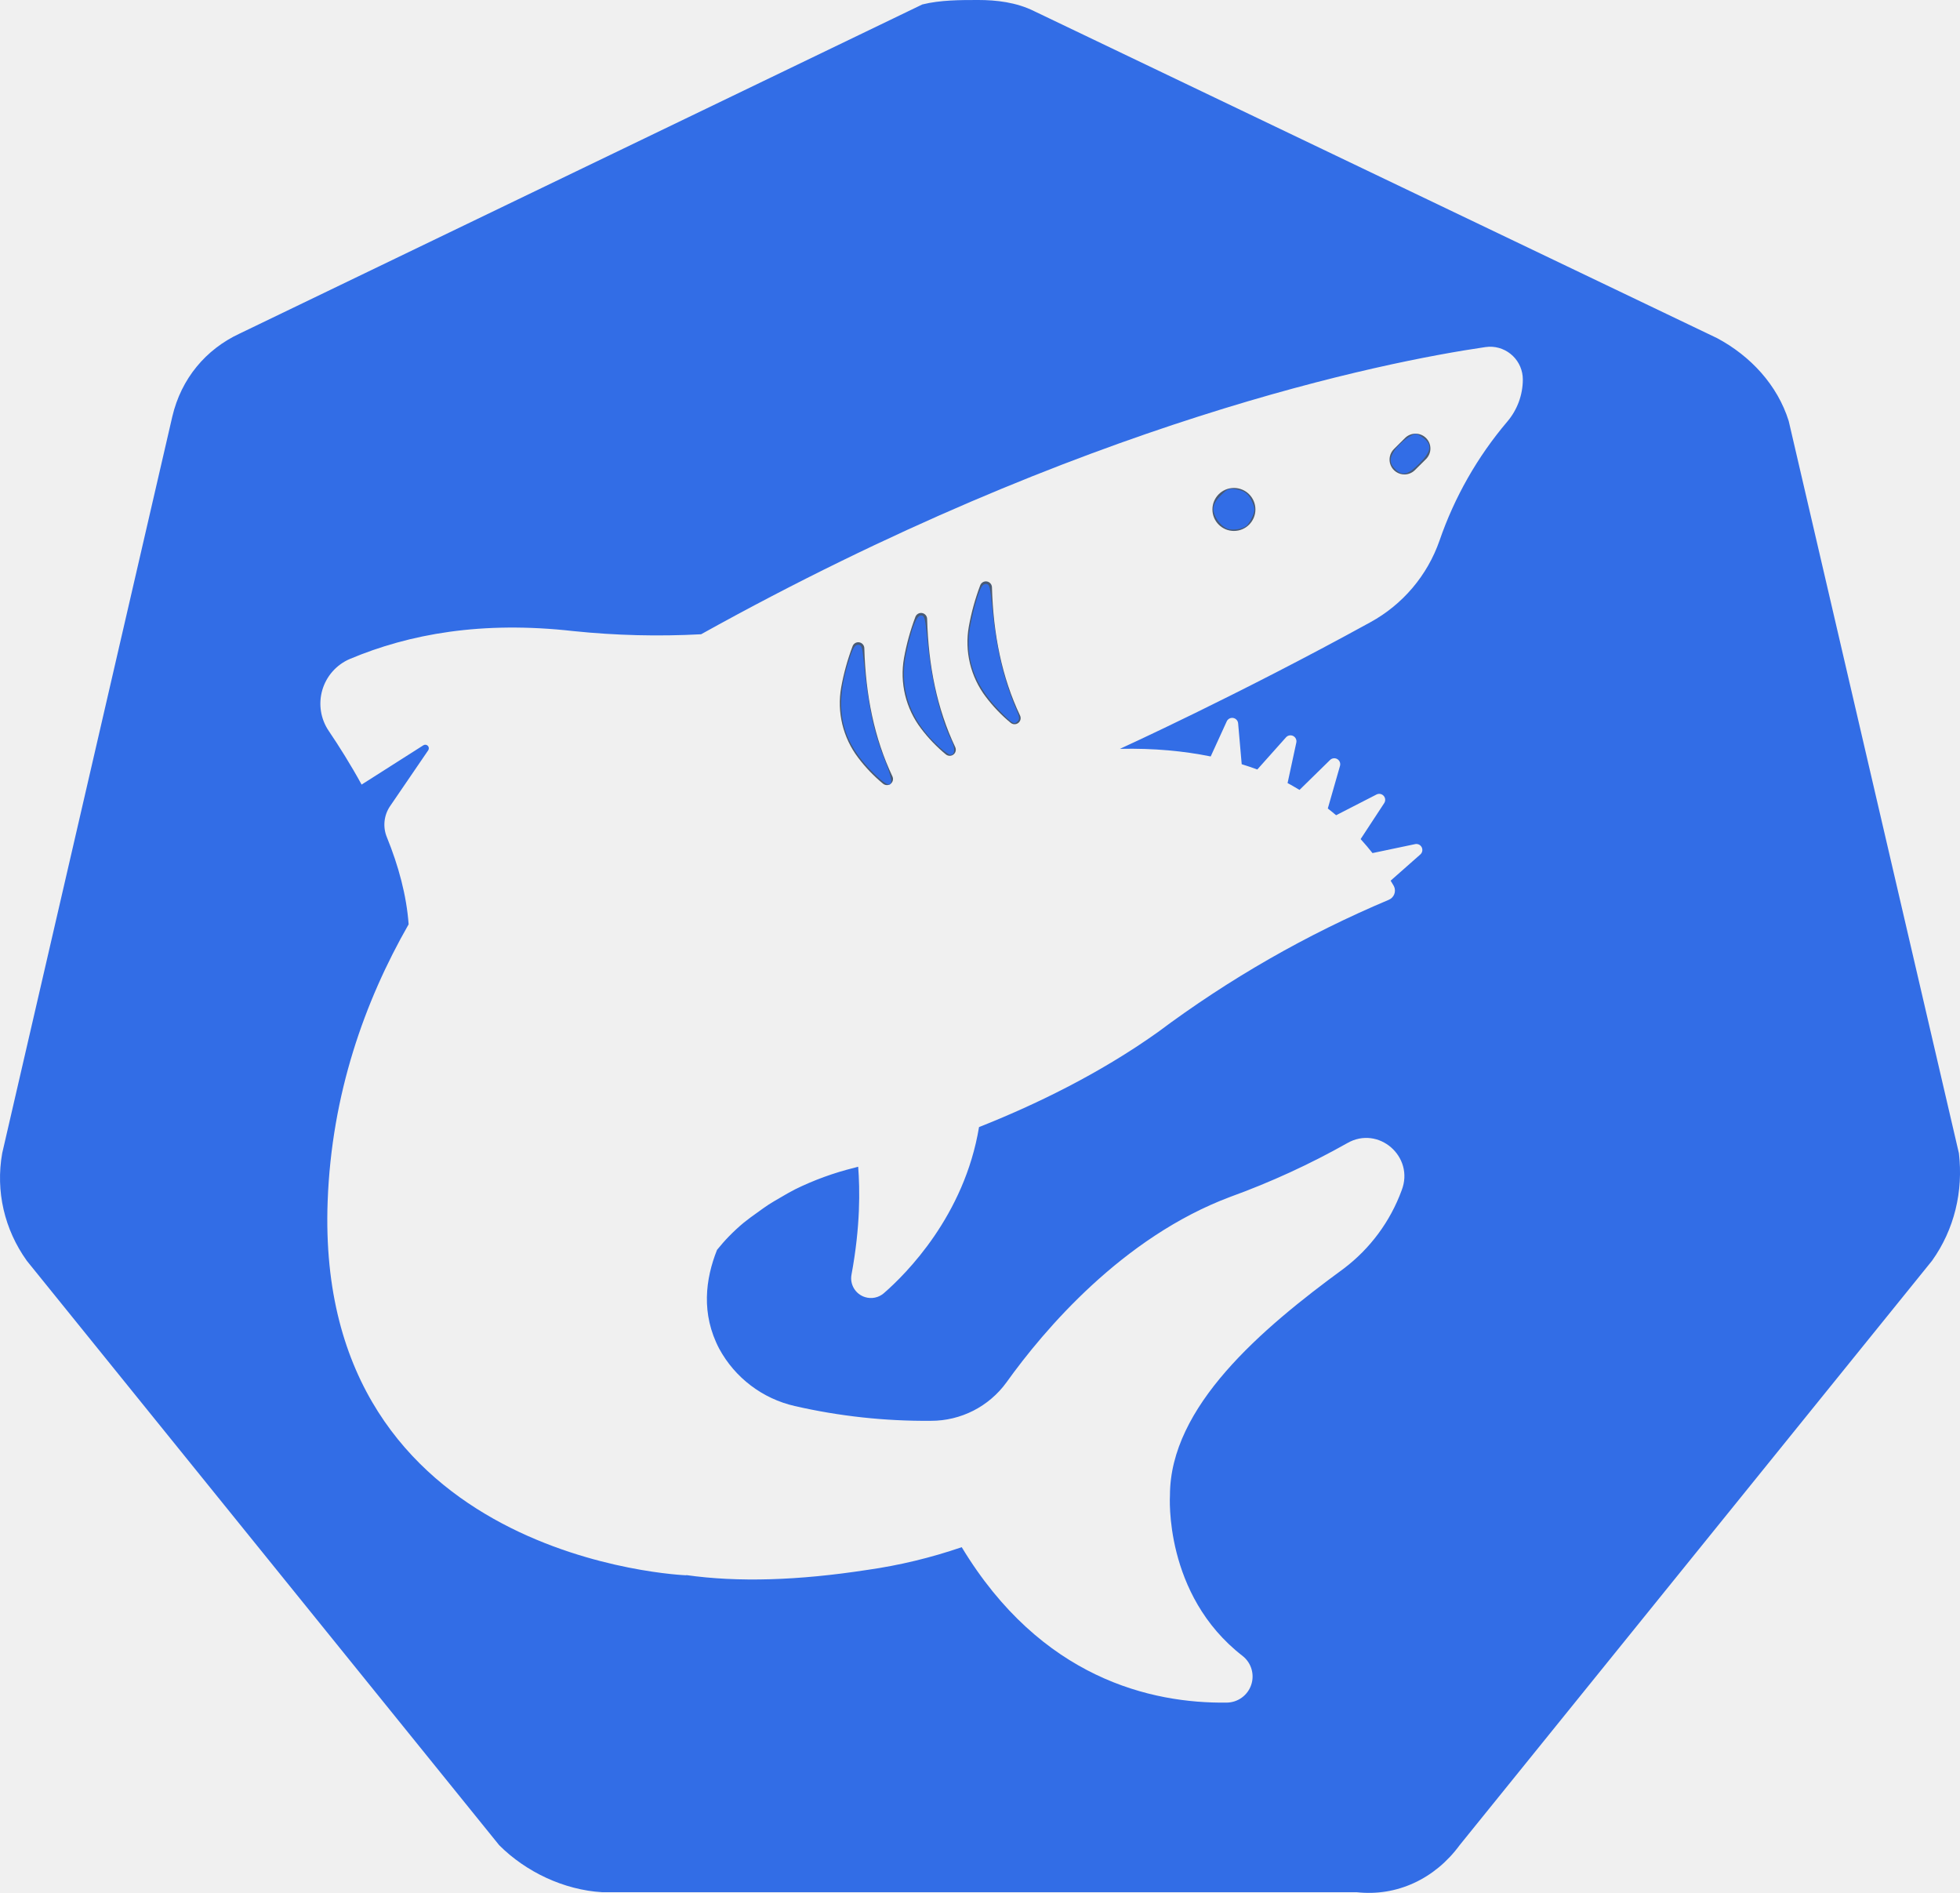
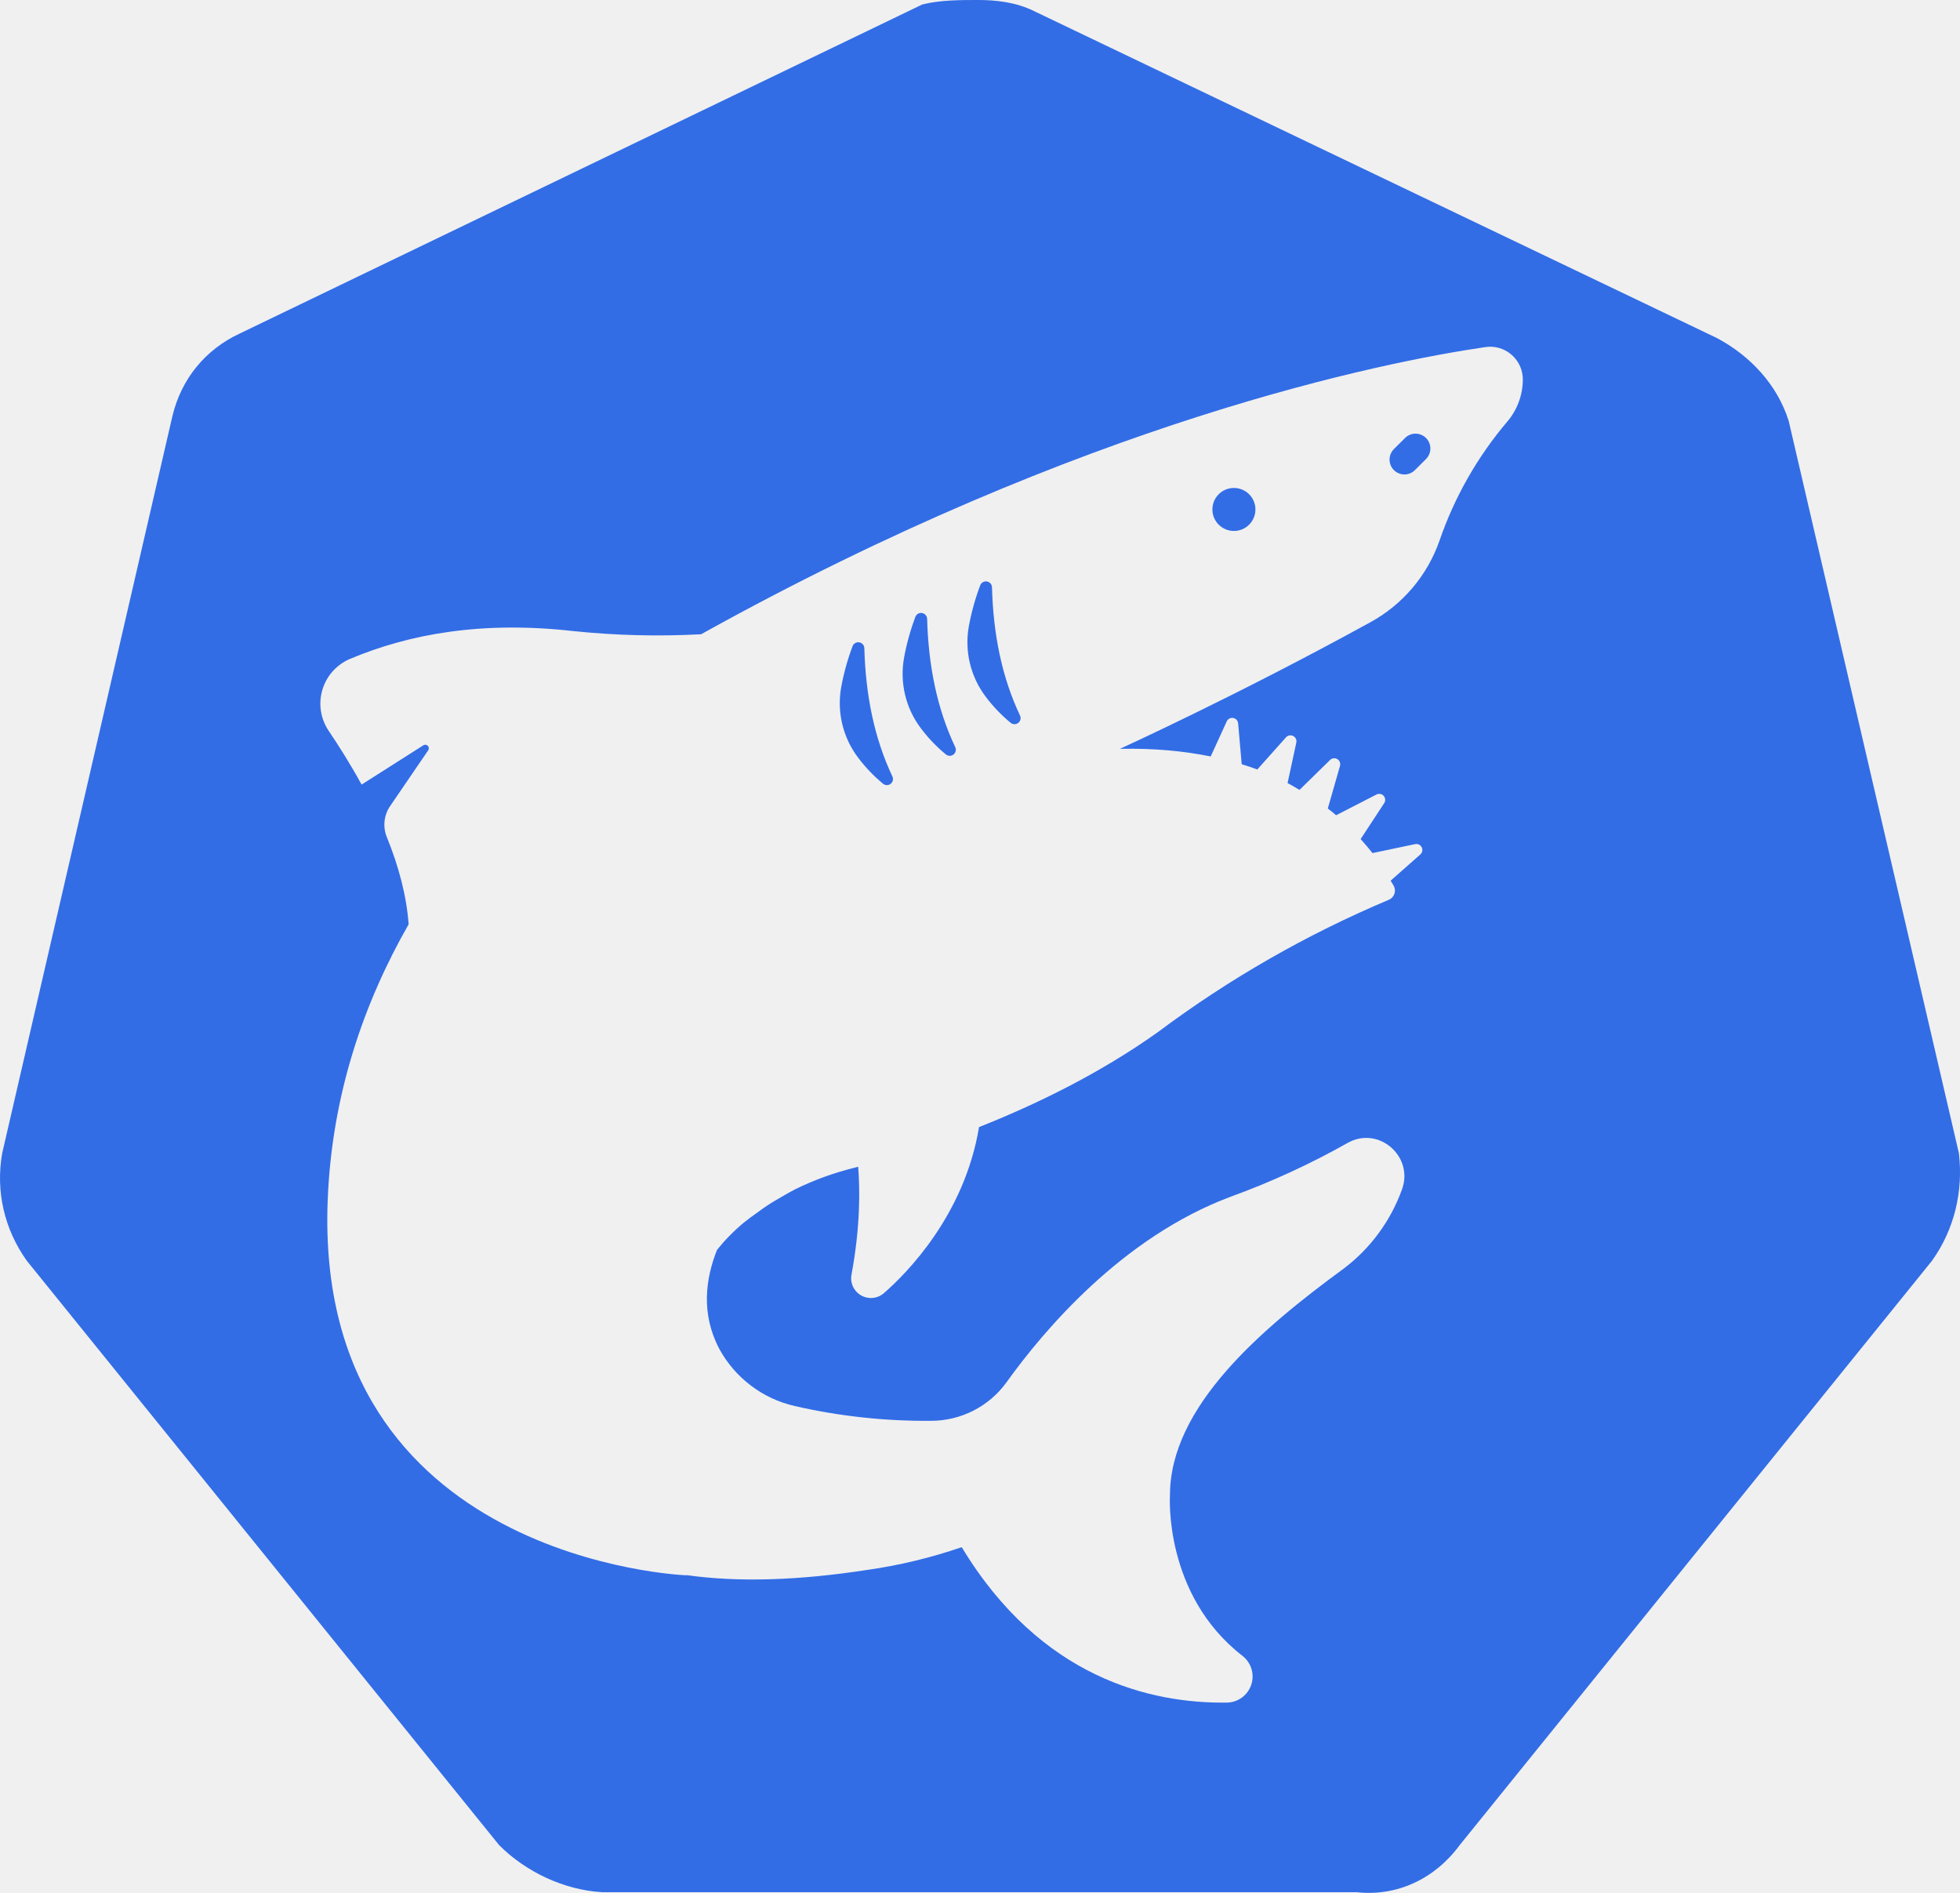
<svg xmlns="http://www.w3.org/2000/svg" version="1.1" id="Layer_1" x="0px" y="0px" viewBox="0 0 87.547 84.53" xml:space="preserve" width="87.547" height="84.53">
  <defs id="defs27" />
  <style type="text/css" id="style2">
	.st0{fill:#326DE6;}
	.st1{fill:#FFFFFF;}
	.st2{fill:#326DE5;}
</style>
  <g id="Layer_2" transform="translate(0.09743584)">
    <g id="Layer_1-2">
-       <path style="fill:#326de6" d="M 43.697 0 C 42.897 0 41.997 -0.001 41.197 0.199 L 10.697 14.9 C 9.197 15.6 8.097 16.9 7.697 18.6 L 0.098 51.5 C -0.202 53.2 0.197 54.901 1.197 56.301 L 22.297 82.4 C 23.497 83.6 25.196 84.4 26.896 84.5 L 60.598 84.5 C 62.398 84.7 64.097 83.9 65.197 82.4 L 86.297 56.301 C 87.297 54.901 87.698 53.2 87.498 51.5 L 79.896 18.801 C 79.396 17.201 78.197 15.9 76.697 15.1 L 46.197 0.5 C 45.397 0.1 44.497 0 43.697 0 z M 66.516 15.484 A 1.462 1.462 0 0 1 68.02 16.947 A 2.913 2.913 0 0 1 67.322 18.832 A 16.524 16.524 0 0 0 64.301 24.135 A 6.65 6.65 0 0 1 61.211 27.787 C 55.293 31.042 50.023 33.441 50.023 33.441 C 51.548 33.408 52.888 33.54 54.078 33.781 L 54.795 32.213 A 0.267 0.267 0 0 1 55.303 32.299 L 55.463 34.127 C 55.704 34.201 55.934 34.28 56.16 34.363 L 57.441 32.928 A 0.267 0.267 0 0 1 57.902 33.162 L 57.512 34.971 C 57.702 35.067 57.868 35.174 58.045 35.275 L 59.41 33.938 A 0.267 0.267 0 0 1 59.854 34.201 L 59.309 36.104 C 59.44 36.204 59.558 36.305 59.68 36.406 L 61.484 35.48 A 0.267 0.267 0 0 1 61.828 35.865 L 60.775 37.471 C 60.969 37.685 61.146 37.894 61.305 38.096 L 63.213 37.695 A 0.267 0.267 0 0 1 63.443 38.156 L 62.115 39.328 C 62.156 39.402 62.231 39.511 62.262 39.574 A 0.446 0.446 0 0 1 62.029 40.184 A 48.93 48.93 0 0 0 51.715 46.094 C 49.086 47.966 46.208 49.351 43.73 50.332 C 43.076 54.285 40.474 56.886 39.479 57.75 A 0.88 0.88 0 0 1 38.635 57.924 A 0.88 0.88 0 0 1 38.033 56.926 C 38.437 54.751 38.409 53.112 38.332 52.102 C 38.291 52.112 38.202 52.139 38.164 52.148 A 13.074 13.074 0 0 0 35.508 53.115 A 11.896 11.896 0 0 0 34.857 53.48 A 11.839 11.839 0 0 0 34.33 53.795 A 11.896 11.896 0 0 0 33.838 54.141 A 11.839 11.839 0 0 0 33.229 54.594 C 32.992 54.79 32.769 54.998 32.559 55.213 C 32.369 55.407 32.195 55.609 32.027 55.816 C 31.509 57.118 31.307 58.672 32.125 60.229 A 5.138 5.138 0 0 0 35.498 62.789 A 26.203 26.203 0 0 0 41.576 63.449 A 4.158 4.158 0 0 0 44.961 61.725 C 46.624 59.406 50.13 55.253 54.955 53.447 A 34.752 34.752 0 0 0 60.174 51.051 C 61.57 50.243 63.193 51.655 62.607 53.158 A 7.702 7.702 0 0 1 60.02 56.652 C 56.332 59.349 52.258 62.817 52.258 66.779 C 52.258 66.779 51.966 71.211 55.502 73.949 A 1.166 1.166 0 0 1 54.793 76.033 C 51.437 76.076 46.506 74.963 42.957 69.092 A 22.909 22.909 0 0 1 38.742 70.107 L 38.738 70.107 C 35.664 70.582 32.957 70.666 30.652 70.338 L 30.656 70.348 C 30.656 70.348 14.042 69.733 14.635 53.652 C 14.812 48.858 16.281 44.725 18.252 41.277 C 18.16 39.987 17.797 38.656 17.281 37.389 A 1.47 1.47 0 0 1 17.422 36.002 L 19.127 33.506 A 0.159 0.159 0 0 0 18.912 33.281 L 16.152 35.037 C 15.659 34.138 15.146 33.324 14.689 32.648 A 2.17 2.17 0 0 1 15.625 29.428 C 18.292 28.307 21.524 27.723 25.607 28.182 A 36.481 36.481 0 0 0 31.316 28.324 C 48.431 18.814 61.805 16.164 66.346 15.5 A 1.462 1.462 0 0 1 66.516 15.484 z " transform="translate(-0.09743584)" id="path6" />
-       <g id="g857" transform="matrix(0.1916287,0,0,0.1916287,8.490619,13.18229)">
-         <g id="g849" style="fill:#485a75">
-           <path id="path839" data-original="#485a75" d="m 192.963,97.984 c -4.249,-8.947 -6.27,-19.006 -6.563,-29.928 a 1.414,1.414 0 0 0 -2.736,-0.449 55.314,55.314 0 0 0 -2.656,9.6 21.038,21.038 0 0 0 3.958,16.393 35.833,35.833 0 0 0 5.808,6.066 1.419,1.419 0 0 0 2.189,-1.682 z" style="fill:#485a75" />
-           <path id="path841" data-original="#485a75" d="m 177.85,105.342 c -4.249,-8.947 -6.27,-19.006 -6.563,-29.928 a 1.414,1.414 0 0 0 -2.736,-0.449 55.314,55.314 0 0 0 -2.656,9.6 21.038,21.038 0 0 0 3.958,16.394 35.72,35.72 0 0 0 5.808,6.066 1.419,1.419 0 0 0 2.189,-1.683 z" style="fill:#485a75" />
-           <path id="path843" data-original="#485a75" d="m 163.212,112.168 c -4.249,-8.947 -6.27,-19.006 -6.563,-29.928 a 1.414,1.414 0 0 0 -2.736,-0.449 55.314,55.314 0 0 0 -2.656,9.6 21.038,21.038 0 0 0 3.958,16.394 35.718,35.718 0 0 0 5.808,6.066 1.419,1.419 0 0 0 2.189,-1.683 z" style="fill:#485a75" />
-           <path id="path845" data-original="#485a75" d="m 282.539,41.775 a 3.464,3.464 0 0 1 -2.442,-5.922 l 2.594,-2.577 a 3.464,3.464 0 1 1 4.883,4.916 l -2.594,2.577 a 3.455,3.455 0 0 1 -2.441,1.006 z" style="fill:#485a75" />
-           <circle id="circle847" data-original="#485a75" r="5.01" cy="49.93" cx="242.799" style="fill:#485a75" />
-         </g>
-       </g>
-       <path style="opacity:1;fill:#326de6;fill-opacity:1;stroke:none;stroke-width:0.708;stroke-linecap:butt;stroke-linejoin:miter;stroke-miterlimit:4;stroke-dasharray:none;stroke-opacity:1" d="m 39.038,34.543 c -1.528,-1.496 -1.828,-2.981 -1.059,-5.243 0.127,-0.375 0.218,-0.506 0.35,-0.506 0.152,0 0.188,0.096 0.244,0.656 0.217,2.156 0.449,3.244 0.976,4.567 0.462,1.16 0.303,1.324 -0.512,0.526 z" id="path900" transform="translate(-0.09743584)" />
-       <path style="opacity:1;fill:#326de6;fill-opacity:1;stroke:none;stroke-width:0.708;stroke-linecap:butt;stroke-linejoin:miter;stroke-miterlimit:4;stroke-dasharray:none;stroke-opacity:1" d="m 42.006,33.406 c -1.338,-1.185 -1.867,-2.629 -1.538,-4.2 0.24,-1.147 0.465,-1.724 0.671,-1.724 0.16,0 0.19,0.122 0.293,1.171 0.17,1.737 0.586,3.459 1.069,4.421 0.174,0.348 0.154,0.639 -0.046,0.636 -0.059,-7.68e-4 -0.261,-0.138 -0.449,-0.304 z" id="path902" transform="translate(-0.09743584)" />
-       <path style="opacity:1;fill:#326de6;fill-opacity:1;stroke:none;stroke-width:0.708;stroke-linecap:butt;stroke-linejoin:miter;stroke-miterlimit:4;stroke-dasharray:none;stroke-opacity:1" d="m 44.593,31.684 c -1.07,-1.097 -1.496,-2.317 -1.272,-3.647 0.065,-0.385 0.21,-0.984 0.322,-1.33 0.161,-0.495 0.244,-0.629 0.389,-0.629 0.168,0 0.196,0.107 0.301,1.16 0.179,1.789 0.514,3.176 1.093,4.517 0.11,0.254 0.119,0.364 0.038,0.445 -0.174,0.174 -0.231,0.139 -0.87,-0.515 z" id="path904" transform="translate(-0.09743584)" />
-       <path style="opacity:1;fill:#326de6;fill-opacity:1;stroke:none;stroke-width:0.708;stroke-linecap:butt;stroke-linejoin:miter;stroke-miterlimit:4;stroke-dasharray:none;stroke-opacity:1" d="m 54.797,23.601 c -0.301,-0.127 -0.598,-0.56 -0.598,-0.87 0,-0.193 0.101,-0.379 0.33,-0.608 0.289,-0.289 0.372,-0.324 0.664,-0.276 0.412,0.067 0.59,0.209 0.754,0.602 0.107,0.257 0.107,0.352 0,0.609 -0.07,0.167 -0.19,0.357 -0.268,0.421 -0.194,0.161 -0.644,0.224 -0.883,0.123 z" id="path906" transform="translate(-0.09743584)" />
-       <path style="opacity:1;fill:#326de6;fill-opacity:1;stroke:none;stroke-width:0.708;stroke-linecap:butt;stroke-linejoin:miter;stroke-miterlimit:4;stroke-dasharray:none;stroke-opacity:1" d="m 62.367,20.996 c -0.301,-0.26 -0.327,-0.517 -0.088,-0.872 0.221,-0.327 0.759,-0.744 0.96,-0.744 0.063,0 0.225,0.087 0.361,0.194 0.379,0.298 0.324,0.599 -0.208,1.131 -0.486,0.486 -0.722,0.553 -1.025,0.291 z" id="path908" transform="translate(-0.09743584)" />
+       <path style="fill:#326de6" d="M 43.697 0 C 42.897 0 41.997 -0.001 41.197 0.199 L 10.697 14.9 C 9.197 15.6 8.097 16.9 7.697 18.6 L 0.098 51.5 C -0.202 53.2 0.197 54.901 1.197 56.301 L 22.297 82.4 C 23.497 83.6 25.196 84.4 26.896 84.5 L 60.598 84.5 C 62.398 84.7 64.097 83.9 65.197 82.4 L 86.297 56.301 C 87.297 54.901 87.698 53.2 87.498 51.5 L 79.896 18.801 C 79.396 17.201 78.197 15.9 76.697 15.1 L 46.197 0.5 C 45.397 0.1 44.497 0 43.697 0 z M 66.516 15.484 A 1.462 1.462 0 0 1 68.02 16.947 A 2.913 2.913 0 0 1 67.322 18.832 A 16.524 16.524 0 0 0 64.301 24.135 A 6.65 6.65 0 0 1 61.211 27.787 C 55.293 31.042 50.023 33.441 50.023 33.441 C 51.548 33.408 52.888 33.54 54.078 33.781 L 54.795 32.213 A 0.267 0.267 0 0 1 55.303 32.299 L 55.463 34.127 C 55.704 34.201 55.934 34.28 56.16 34.363 L 57.441 32.928 A 0.267 0.267 0 0 1 57.902 33.162 L 57.512 34.971 C 57.702 35.067 57.868 35.174 58.045 35.275 L 59.41 33.938 A 0.267 0.267 0 0 1 59.854 34.201 L 59.309 36.104 C 59.44 36.204 59.558 36.305 59.68 36.406 L 61.484 35.48 A 0.267 0.267 0 0 1 61.828 35.865 L 60.775 37.471 C 60.969 37.685 61.146 37.894 61.305 38.096 L 63.213 37.695 A 0.267 0.267 0 0 1 63.443 38.156 L 62.115 39.328 C 62.156 39.402 62.231 39.511 62.262 39.574 A 0.446 0.446 0 0 1 62.029 40.184 A 48.93 48.93 0 0 0 51.715 46.094 C 49.086 47.966 46.208 49.351 43.73 50.332 C 43.076 54.285 40.474 56.886 39.479 57.75 A 0.88 0.88 0 0 1 38.635 57.924 A 0.88 0.88 0 0 1 38.033 56.926 C 38.437 54.751 38.409 53.112 38.332 52.102 C 38.291 52.112 38.202 52.139 38.164 52.148 A 13.074 13.074 0 0 0 35.508 53.115 A 11.896 11.896 0 0 0 34.857 53.48 A 11.839 11.839 0 0 0 34.33 53.795 A 11.896 11.896 0 0 0 33.838 54.141 A 11.839 11.839 0 0 0 33.229 54.594 C 32.992 54.79 32.769 54.998 32.559 55.213 C 32.369 55.407 32.195 55.609 32.027 55.816 C 31.509 57.118 31.307 58.672 32.125 60.229 A 5.138 5.138 0 0 0 35.498 62.789 A 26.203 26.203 0 0 0 41.576 63.449 A 4.158 4.158 0 0 0 44.961 61.725 C 46.624 59.406 50.13 55.253 54.955 53.447 A 34.752 34.752 0 0 0 60.174 51.051 C 61.57 50.243 63.193 51.655 62.607 53.158 A 7.702 7.702 0 0 1 60.02 56.652 C 56.332 59.349 52.258 62.817 52.258 66.779 C 52.258 66.779 51.966 71.211 55.502 73.949 A 1.166 1.166 0 0 1 54.793 76.033 C 51.437 76.076 46.506 74.963 42.957 69.092 A 22.909 22.909 0 0 1 38.742 70.107 L 38.738 70.107 C 35.664 70.582 32.957 70.666 30.652 70.338 L 30.656 70.348 C 30.656 70.348 14.042 69.733 14.635 53.652 C 14.812 48.858 16.281 44.725 18.252 41.277 C 18.16 39.987 17.797 38.656 17.281 37.389 A 1.47 1.47 0 0 1 17.422 36.002 L 19.127 33.506 A 0.159 0.159 0 0 0 18.912 33.281 L 16.152 35.037 C 15.659 34.138 15.146 33.324 14.689 32.648 A 2.17 2.17 0 0 1 15.625 29.428 C 18.292 28.307 21.524 27.723 25.607 28.182 A 36.481 36.481 0 0 0 31.316 28.324 C 48.431 18.814 61.805 16.164 66.346 15.5 A 1.462 1.462 0 0 1 66.516 15.484 z M 63.24 19.365 A 0.664 0.664 0 0 0 62.76 19.559 L 62.262 20.053 A 0.664 0.664 0 0 0 62.73 21.188 A 0.662 0.662 0 0 0 63.199 20.994 L 63.695 20.5 A 0.664 0.664 0 0 0 63.24 19.365 z M 55.115 21.791 A 0.96 0.96 0 0 0 54.154 22.75 A 0.96 0.96 0 0 0 55.115 23.711 A 0.96 0.96 0 0 0 56.076 22.75 A 0.96 0.96 0 0 0 55.115 21.791 z M 44.02 25.963 A 0.271 0.271 0 0 0 43.783 26.139 A 10.6 10.6 0 0 0 43.273 27.977 A 4.031 4.031 0 0 0 44.033 31.119 A 6.867 6.867 0 0 0 45.146 32.281 A 0.272 0.272 0 0 0 45.564 31.959 C 44.75 30.244 44.365 28.318 44.309 26.225 A 0.271 0.271 0 0 0 44.02 25.963 z M 41.123 27.373 A 0.271 0.271 0 0 0 40.887 27.547 A 10.6 10.6 0 0 0 40.379 29.387 A 4.031 4.031 0 0 0 41.137 32.529 A 6.845 6.845 0 0 0 42.25 33.691 A 0.272 0.272 0 0 0 42.67 33.369 C 41.856 31.655 41.468 29.726 41.412 27.633 A 0.271 0.271 0 0 0 41.123 27.373 z M 38.318 28.682 A 0.271 0.271 0 0 0 38.082 28.855 A 10.6 10.6 0 0 0 37.572 30.695 A 4.031 4.031 0 0 0 38.332 33.838 A 6.845 6.845 0 0 0 39.445 35 A 0.272 0.272 0 0 0 39.766 35.016 C 39.768 35.014 39.771 35.012 39.773 35.01 A 0.272 0.272 0 0 0 39.863 34.678 C 39.049 32.963 38.664 31.034 38.607 28.941 A 0.271 0.271 0 0 0 38.318 28.682 z " transform="translate(-0.09743584)" id="path6" />
    </g>
  </g>
</svg>
